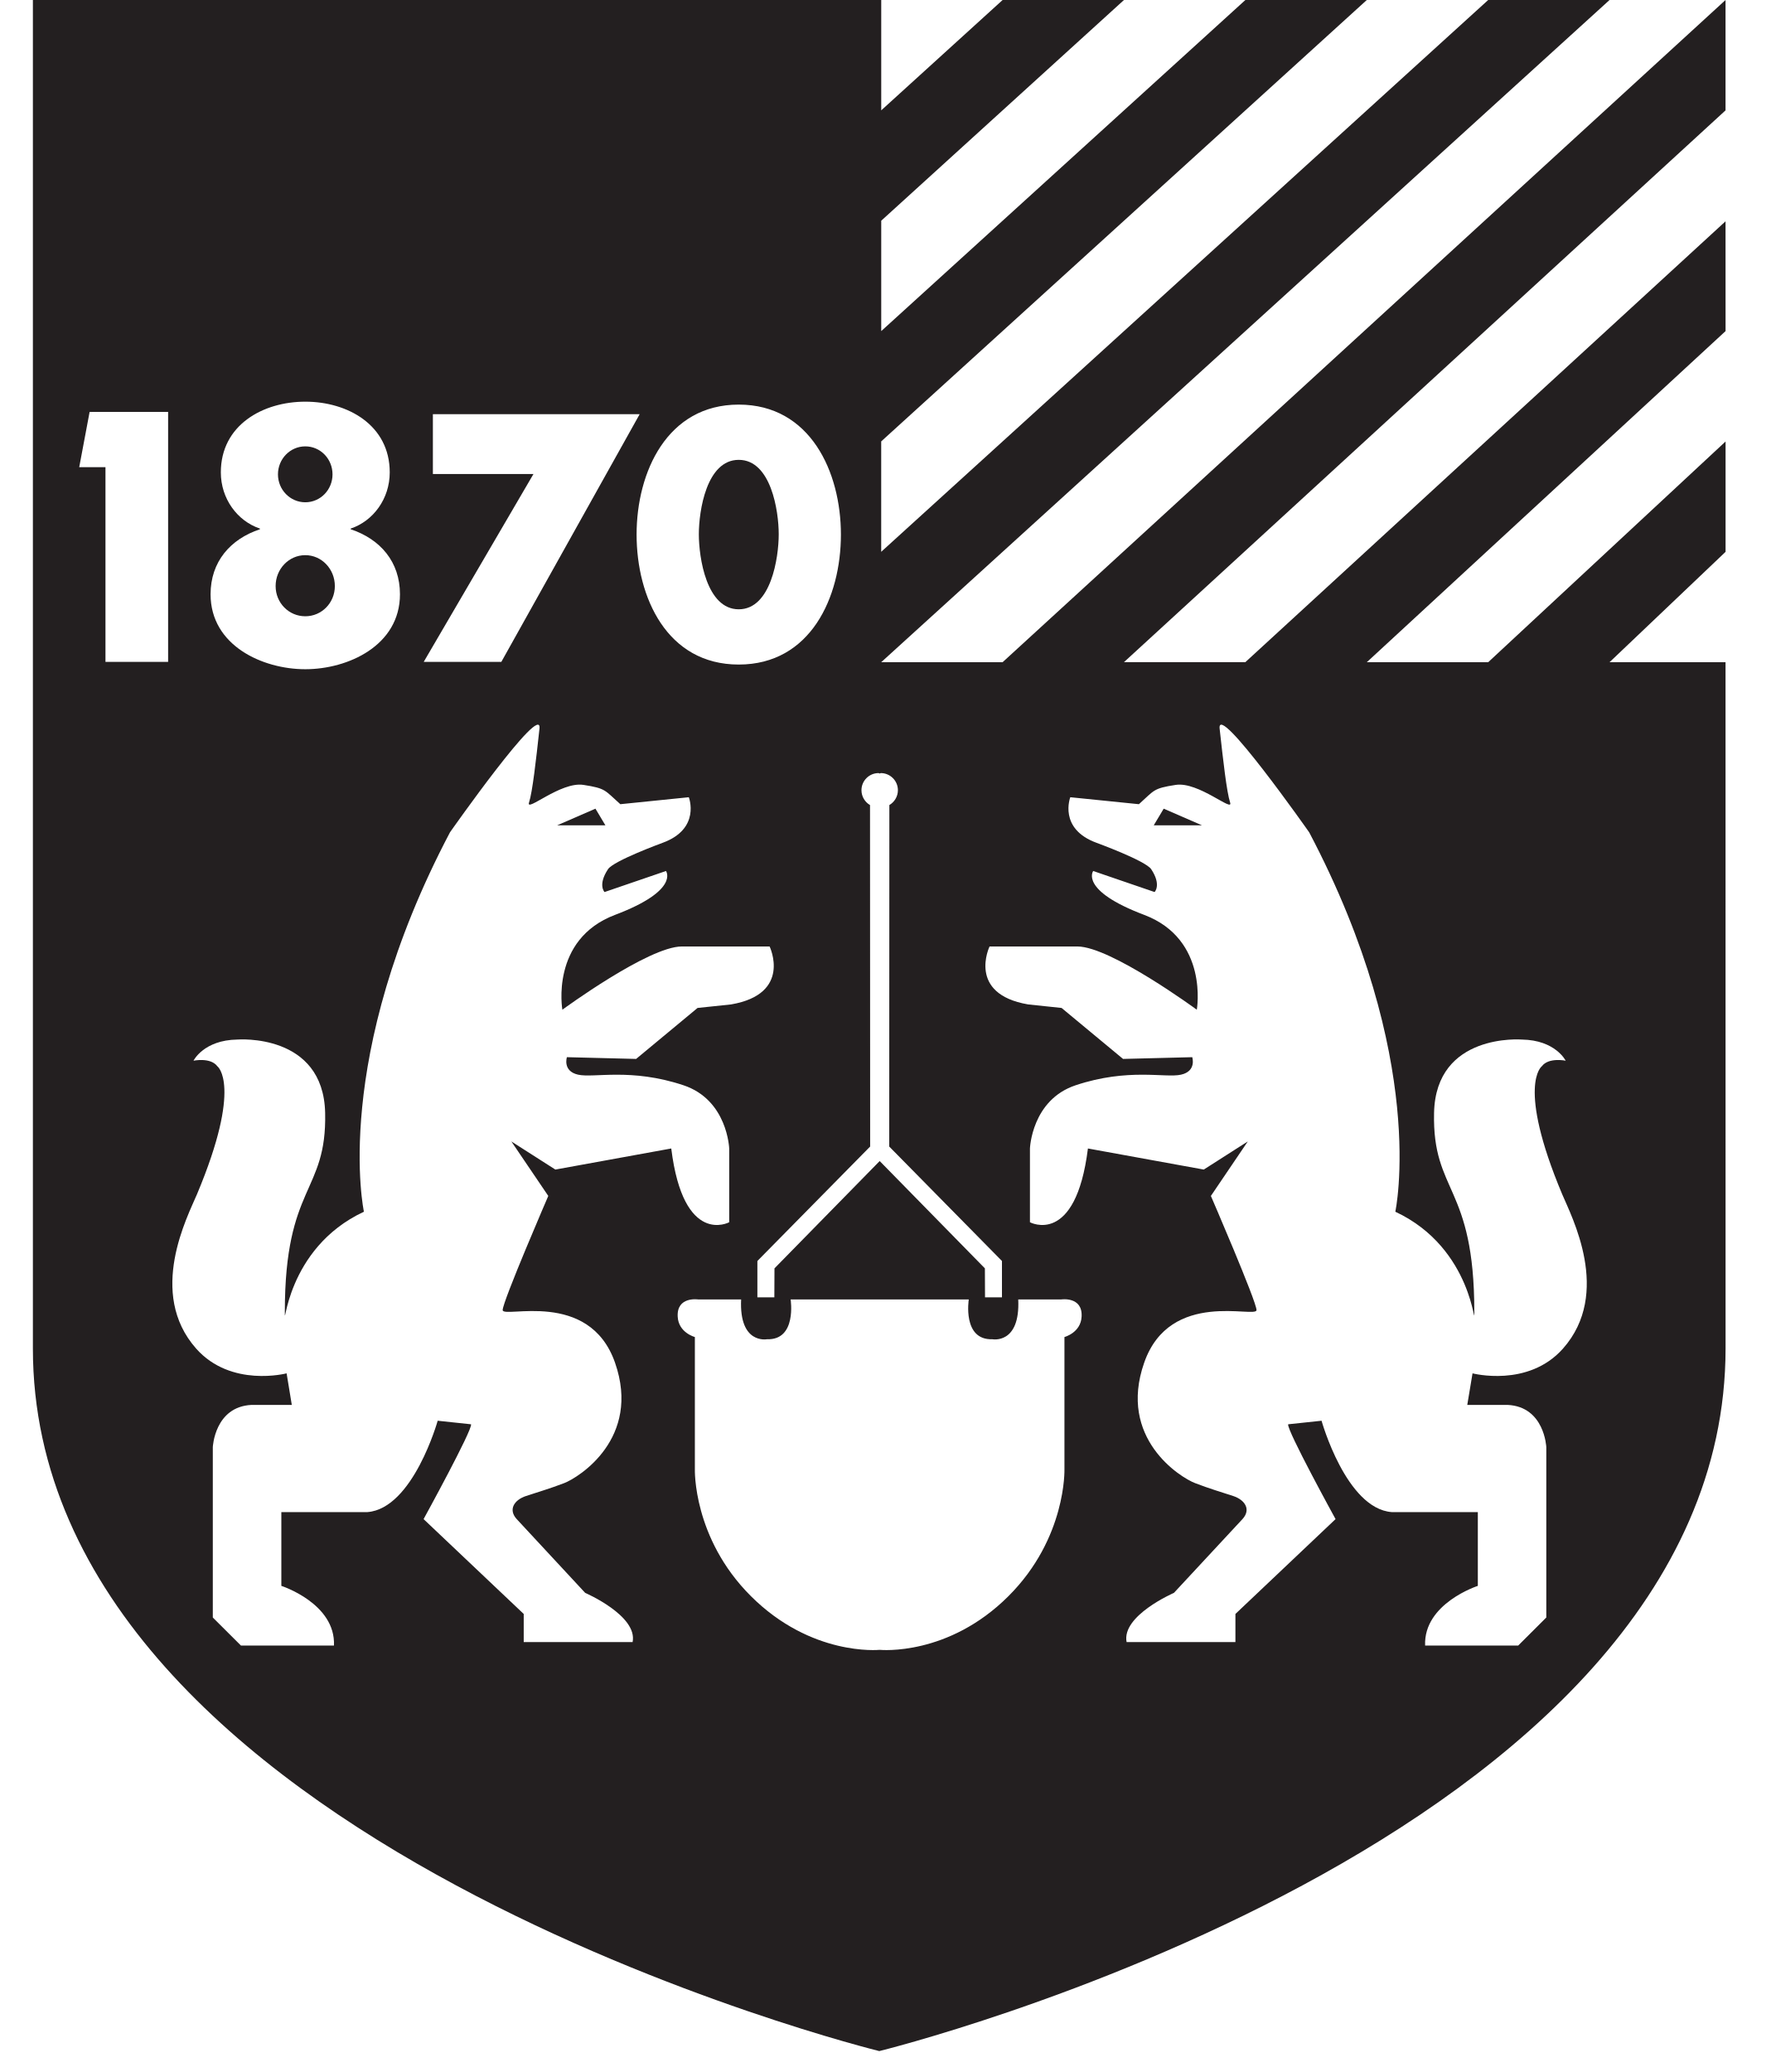
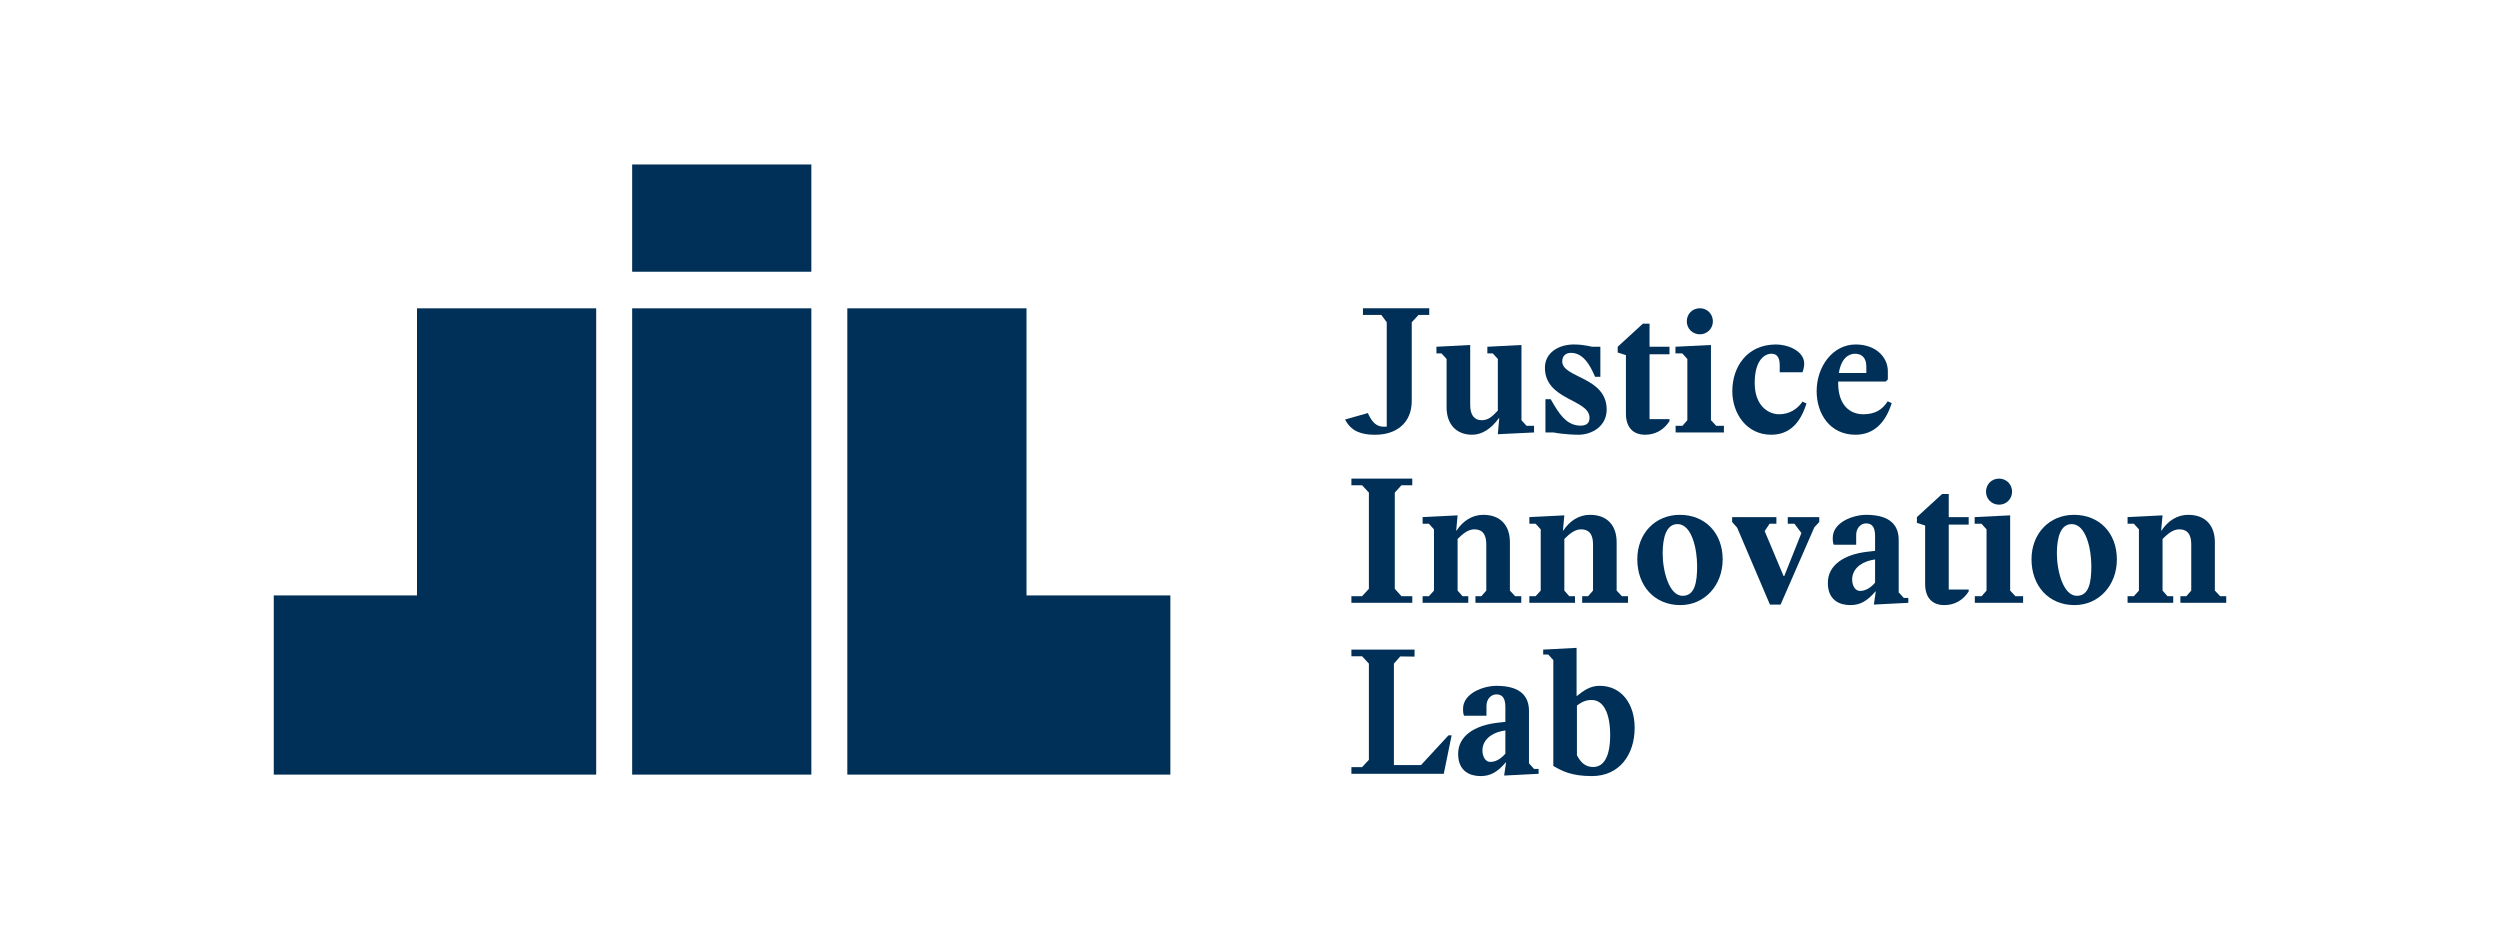
- <svg xmlns="http://www.w3.org/2000/svg" width="30" height="35" viewBox="0 0 52 63" fill="none">
-   <path d="M8.283 16.88C7.783 16.88 7.381 17.301 7.381 17.82C7.381 18.331 7.783 18.738 8.283 18.738C8.781 18.738 9.182 18.331 9.182 17.82C9.182 17.301 8.781 16.88 8.283 16.88Z" fill="#231F20" />
-   <path d="M8.283 15.272C8.743 15.272 9.111 14.892 9.111 14.423C9.111 13.953 8.743 13.572 8.283 13.572C7.824 13.572 7.452 13.953 7.452 14.423C7.452 14.892 7.824 15.272 8.283 15.272Z" fill="#231F20" />
-   <path d="M21.463 13.982C20.482 13.982 20.25 15.535 20.25 16.244C20.25 16.954 20.482 18.526 21.463 18.526C22.445 18.526 22.679 16.954 22.679 16.244C22.679 15.535 22.445 13.982 21.463 13.982Z" fill="#231F20" />
-   <path d="M15.94 25.095H17.409L17.106 24.588L15.94 25.095Z" fill="#231F20" />
-   <path d="M41.428 36.843C43.83 37.964 43.83 40.563 43.83 39.887C43.83 36.014 42.553 36.287 42.606 33.841C42.656 31.397 45.274 31.608 45.274 31.608C46.3 31.623 46.608 32.251 46.608 32.251C46.608 32.251 46.092 32.142 45.883 32.42C45.883 32.42 45.106 32.984 46.501 36.309C46.782 36.979 48.022 39.316 46.525 41.006C45.465 42.2 43.776 41.757 43.776 41.757C43.67 42.397 43.616 42.717 43.616 42.717H44.844C45.967 42.772 46.019 44 46.019 44V49.181L45.164 50.034H42.334C42.283 48.752 43.937 48.219 43.937 48.219V45.976H41.318C39.931 45.869 39.185 43.198 39.185 43.198L38.17 43.306C38.116 43.467 39.611 46.189 39.611 46.189L36.566 49.073V49.928H33.257C33.097 49.125 34.696 48.432 34.696 48.432L36.78 46.189C37.046 45.9 36.86 45.606 36.499 45.487C36.103 45.357 35.785 45.266 35.34 45.095C34.888 44.923 32.987 43.733 33.791 41.435C34.577 39.179 37.207 40.101 37.207 39.833C37.207 39.569 35.82 36.363 35.82 36.363L36.942 34.706L35.604 35.561L32.081 34.92C31.707 37.912 30.318 37.163 30.318 37.163V34.92C30.318 34.92 30.37 33.444 31.707 32.998C33.309 32.464 34.431 32.784 34.911 32.676C35.392 32.569 35.253 32.144 35.253 32.144L33.149 32.197L31.28 30.647L30.264 30.54C28.394 30.221 29.09 28.778 29.09 28.778H31.761C32.773 28.778 35.392 30.701 35.392 30.701C35.392 30.701 35.766 28.565 33.791 27.817C31.813 27.07 32.241 26.483 32.241 26.483L34.108 27.123C34.108 27.123 34.324 26.909 34.005 26.428C33.832 26.17 32.346 25.627 32.346 25.627C31.172 25.2 31.545 24.24 31.545 24.24L33.631 24.452C34.108 24.026 34.055 23.972 34.751 23.865C35.444 23.758 36.514 24.72 36.404 24.399C36.3 24.079 36.192 23.117 36.086 22.156C35.991 21.293 38.809 25.307 38.809 25.307C42.44 32.197 41.428 36.843 41.428 36.843V36.843ZM31.367 40.653V44.67C31.367 44.67 31.434 46.762 29.668 48.528C27.833 50.363 25.78 50.167 25.749 50.164C25.718 50.167 23.667 50.363 21.83 48.528C20.062 46.762 20.129 44.67 20.129 44.67V40.653C20.129 40.653 19.631 40.523 19.607 40.032C19.574 39.411 20.228 39.51 20.228 39.51H21.536C21.471 40.884 22.323 40.72 22.323 40.72C23.236 40.752 23.041 39.51 23.041 39.51H28.458C28.458 39.51 28.258 40.752 29.175 40.72C29.175 40.72 30.025 40.884 29.962 39.51H31.27C31.27 39.51 31.923 39.411 31.889 40.032C31.865 40.523 31.367 40.653 31.367 40.653ZM15.672 36.363C15.672 36.363 14.285 39.569 14.285 39.833C14.285 40.101 16.915 39.179 17.702 41.435C18.503 43.733 16.602 44.923 16.155 45.095C15.706 45.266 15.388 45.357 14.994 45.487C14.634 45.606 14.447 45.9 14.712 46.189L16.794 48.432C16.794 48.432 18.398 49.125 18.236 49.928H14.925V49.073L11.88 46.189C11.88 46.189 13.375 43.467 13.323 43.306L12.309 43.198C12.309 43.198 11.56 45.869 10.172 45.976H7.555V48.219C7.555 48.219 9.21 48.752 9.155 50.034H6.327L5.471 49.181V44C5.471 44 5.526 42.772 6.647 42.717H7.873C7.873 42.717 7.821 42.397 7.715 41.757C7.715 41.757 6.026 42.2 4.966 41.006C3.468 39.316 4.709 36.979 4.991 36.309C6.385 32.984 5.609 32.42 5.609 32.42C5.401 32.142 4.884 32.251 4.884 32.251C4.884 32.251 5.191 31.623 6.218 31.608C6.218 31.608 8.835 31.397 8.887 33.841C8.939 36.287 7.661 36.014 7.661 39.887C7.661 40.563 7.661 37.964 10.066 36.843C10.066 36.843 9.053 32.197 12.683 25.307C12.683 25.307 15.501 21.293 15.404 22.156C15.299 23.117 15.191 24.079 15.087 24.399C14.979 24.72 16.047 23.758 16.74 23.865C17.434 23.972 17.382 24.026 17.863 24.452L19.945 24.24C19.945 24.24 20.319 25.2 19.146 25.627C19.146 25.627 17.659 26.17 17.488 26.428C17.17 26.909 17.382 27.123 17.382 27.123L19.251 26.483C19.251 26.483 19.678 27.07 17.702 27.817C15.724 28.565 16.1 30.701 16.1 30.701C16.1 30.701 18.718 28.778 19.731 28.778H22.402C22.402 28.778 23.096 30.221 21.229 30.54L20.211 30.647L18.343 32.197L16.238 32.144C16.238 32.144 16.1 32.569 16.579 32.676C17.06 32.784 18.182 32.464 19.783 32.998C21.123 33.444 21.173 34.92 21.173 34.92V37.163C21.173 37.163 19.783 37.912 19.411 34.92L15.887 35.561L14.549 34.706L15.672 36.363ZM4.112 20.125H2.207V14.204H1.409L1.725 12.524H4.112V20.125ZM5.715 14.363C5.715 12.924 6.993 12.213 8.284 12.213C9.571 12.213 10.851 12.924 10.851 14.363C10.851 15.163 10.352 15.841 9.663 16.072V16.092C10.563 16.392 11.162 17.08 11.162 18.069C11.162 19.628 9.582 20.348 8.284 20.348C6.982 20.348 5.403 19.628 5.403 18.069C5.403 17.08 6.003 16.392 6.904 16.092V16.072C6.215 15.841 5.715 15.163 5.715 14.363V14.363ZM12.163 14.413V12.593H18.451L14.244 20.125H11.884L15.221 14.413H12.163ZM21.463 12.302C23.64 12.302 24.57 14.351 24.57 16.254C24.57 18.158 23.649 20.206 21.463 20.206C19.279 20.206 18.357 18.158 18.357 16.254C18.357 14.351 19.288 12.302 21.463 12.302ZM25.715 23.506C25.728 23.506 25.736 23.518 25.749 23.52C25.762 23.518 25.769 23.506 25.783 23.506C26.068 23.506 26.303 23.739 26.303 24.026C26.303 24.219 26.197 24.387 26.044 24.477L26.043 24.486L26.039 34.861L29.467 38.341V39.447H28.952L28.948 38.565L25.749 35.302L22.55 38.565L22.546 39.447H22.03V38.341L25.459 34.861L25.455 24.486L25.453 24.477C25.3 24.387 25.195 24.219 25.195 24.026C25.195 23.739 25.429 23.506 25.715 23.506V23.506ZM51.468 6.73L36.868 20.133H33.177L51.469 3.356L51.469 0L29.486 20.135H25.795L47.942 0H44.252L25.795 16.778V13.421L40.561 0H36.869L25.796 10.067V6.711L33.177 0H29.487L25.796 3.355V0H0V40.999C0 56.05 25.737 62.364 25.737 62.364C25.737 62.364 51.47 56.051 51.47 40.999L51.469 20.134H47.943L51.47 16.779V13.424L44.253 20.134H40.562L51.47 10.067L51.469 6.731" fill="#231F20" />
-   <path d="M35.551 25.095H34.082L34.385 24.588L35.551 25.095Z" fill="#231F20" />
+ <svg xmlns="http://www.w3.org/2000/svg" fill="#003057" fillRule="evenodd" strokeLinejoin="round" strokeMiterlimit="2" clipRule="evenodd" width="200" height="75" viewBox="0 0 971 399">
+   <g>
+     <path d="M222.545 68.643H298.81V267.092H222.545z" transform="translate(0 62.583)" />
+     <path d="M222.545 282.667H298.81V328.318H222.545z" transform="translate(0 -212.667)" />
+     <path fillRule="nonzero" d="M0 45.92h-60.958v76.265H76.265v-198.45H0V45.92z" transform="translate(130.974 207.491)" />
+     <path fillRule="nonzero" d="M0 45.92V-76.265h-76.264v198.45H61.227V45.92H0z" transform="translate(390.381 207.491)" />
+     <path fillRule="nonzero" d="M0 35.368c1.862 4.243 3.947 5.806 6.7 5.806h1.34V-3.274L5.732-6.4h-7.817v-2.83h28.218v2.83h-4.542l-2.904 3.126v33.428c0 9.753-6.922 14.444-15.412 14.444h-.744c-2.68 0-5.061-.445-7.073-1.339-2.234-1.041-3.946-2.754-5.138-5.138L0 35.368z" transform="translate(535.655 140.423)" />
+     <path fillRule="nonzero" d="M0-36.703l14.368-.745v25.538c0 4.393 1.861 6.477 4.841 6.477 2.977 0 4.539-1.639 6.923-4.096v-21.963l-2.158-2.384h-2.308v-2.827l14.518-.745v32.015l2.158 2.381h3.202v2.829L26.132.523l.596-6.85h-.15C23.08-1.489 19.133.745 15.188.745c-6.925 0-10.87-4.691-10.87-11.614v-20.623l-2.16-2.384H0v-2.827z" transform="translate(564.849 184.277)" />
+     <path fillRule="nonzero" d="M0-38.416c2.308 0 4.17.297 5.583.52l2.161.448h3.498v12.805H9.008l-.892-1.935c-2.384-5.138-5.287-8.266-9.456-8.266-2.308 0-3.648 1.49-3.648 3.648 0 7.075 18.91 6.477 18.91 20.475C13.922-3.574 7.595 0 1.936 0-.522 0-3.126-.223-5.211-.445c-1.267-.15-2.384-.3-3.501-.523h-3.425v-14.145h2.235l1.489 2.531C-5.064-6.923-1.936-3.87 2.902-3.87c2.904 0 3.725-1.564 3.725-3.352 0-7.967-18.986-7.369-18.986-21.295 0-6.401 5.808-9.899 12.359-9.899" transform="translate(623.376 185.022)" />
+     <path fillRule="nonzero" d="M0-27.619l10.721-9.829h2.829v9.829h8.489v3.199H13.55V3.202h8.489v.822c-2.457 3.87-6.182 5.805-10.349 5.805-5.362 0-8.189-3.348-8.189-9.008v-24.868L0-25.164v-2.455z" transform="translate(641.995 175.193)" />
+     <path fillRule="nonzero" d="M0-52.86c3.053 0 5.51 2.382 5.51 5.583A5.497 5.497 0 010-41.767c-3.202 0-5.586-2.457-5.586-5.51 0-3.201 2.384-5.583 5.586-5.583m-10.424 16.38l15.112-.745v32.014l2.235 2.382h3.275V0h-20.549v-2.829h2.906l2.085-2.382v-26.058l-2.161-2.384h-2.903v-2.827z" transform="translate(676.994 184.054)" />
+     <path fillRule="nonzero" d="M0-38.416c4.914 0 11.987 2.681 11.987 8.188 0 1.266-.373 2.755-.745 3.65h-9.68v-3.053c0-3.65-1.486-4.841-3.498-4.841-3.052 0-7.146 2.904-7.146 12.433 0 9.756 5.807 13.327 10.422 13.327 4.469 0 7.893-2.381 9.902-5.36l1.713.745C10.348-4.914 5.659 0-2.085 0c-10.422 0-16.526-9.008-16.526-18.538 0-10.497 6.401-19.878 18.611-19.878" transform="translate(709.384 185.022)" />
+     <path fillRule="nonzero" d="M0-14.148v-2.753c0-3.947-2.158-5.436-4.839-5.436-2.753 0-5.882 2.011-6.849 8.189H0zm-4.539-12.134c8.635 0 13.699 5.434 13.699 11.39v3.501l-.894.891h-20.25v.595C-11.984-.149-6.7 3.422-1.34 3.422c4.99 0 8.116-1.859 10.424-5.509l1.713.745C8.189 7.073 3.129 12.134-4.615 12.134c-10.944 0-16.528-9.008-16.528-18.538 0-10.497 6.848-19.878 16.604-19.878" transform="translate(747.808 172.888)" />
+     <path fillRule="nonzero" d="M0 47.202h4.542l2.903-3.126V3.126L4.542 0H0v-2.83h25.909V0h-4.615l-2.829 3.126v40.95l2.829 3.126h4.615v2.83H0v-2.83z" transform="translate(528.656 206.529)" />
+     <path fillRule="nonzero" d="M0 31.79h2.68l2.161-2.381V3.35L2.68.965H0v-2.827l14.89-.744-.595 6.478h.149C17.2-.299 21.145-2.83 25.836-2.83c7.445 0 11.315 4.69 11.315 11.613v20.626l2.235 2.381h2.607v2.83H22.484v-2.83h2.534l2.082-2.381V9.827c0-5.583-2.753-6.477-5.135-6.477-2.384 0-4.692 1.639-7.075 4.093v21.966l2.085 2.381h2.457v2.83H0v-2.83z" transform="translate(558.964 221.941)" />
+     <path fillRule="nonzero" d="M0 31.79h2.68l2.158-2.381V3.35L2.68.965H0v-2.827l14.89-.744-.595 6.478h.149C17.197-.299 21.145-2.83 25.833-2.83c7.445 0 11.318 4.69 11.318 11.613v20.626l2.233 2.381h2.606v2.83H22.484v-2.83h2.531l2.085-2.381V9.827c0-5.583-2.753-6.477-5.137-6.477-2.382 0-4.692 1.639-7.073 4.093v21.966l2.085 2.381h2.457v2.83H0v-2.83z" transform="translate(604.39 221.941)" />
+     <path fillRule="nonzero" d="M0 30.524c5.213 0 6.181-5.806 6.181-12.655 0-7.372-2.308-17.871-8.339-17.871-4.692 0-6.328 5.51-6.328 12.51 0 7.519 2.754 18.016 8.486 18.016M-1.19-3.947c10.72 0 18.241 7.67 18.241 18.986 0 11.019-7.671 19.432-18.019 19.432-11.019 0-18.315-8.19-18.315-19.506 0-10.946 7.595-18.912 18.093-18.912" transform="translate(669.617 223.058)" />
+     <path fillRule="nonzero" d="M0-37.227h18.837v2.827h-2.903l-2.085 3.13 8.041 19.133h.296l7.298-18.315-2.979-3.948h-2.83v-2.827h13.403v2.085l-2.084 2.233L20.623 0h-4.542L2.158-32.686 0-35.142v-2.085z" transform="translate(690.697 257.306)" />
+     <path fillRule="nonzero" d="M0 26.354c2.085 0 4.243-1.041 6.401-3.498v-9.902l-1.636.298c-5.064 1.118-8.117 4.317-8.117 8.191 0 2.68 1.267 4.911 3.352 4.911M2.531 9.751l3.87-.445V2.902c0-4.243-1.712-5.285-3.87-5.285-2.159 0-4.17 1.936-4.17 4.913v4.169h-9.53c-.296-.519-.445-1.49-.445-2.903 0-6.775 8.858-9.828 14.218-9.828 10.723 0 13.849 4.913 13.849 10.647v22.338l2.158 2.38h1.939v2.085l-14.668.745.818-5.583h-.149C2.977 30.747 0 32.386-4.17 32.386c-4.243 0-9.529-1.862-9.529-9.457 0-7.592 6.923-11.984 16.23-13.178" transform="translate(745.13 225.142)" />
+     <path fillRule="nonzero" d="M0-27.621l10.721-9.829h2.829v9.829h8.486v3.201H13.55V3.202h8.486v.821c-2.457 3.871-6.178 5.806-10.348 5.806-5.36 0-8.19-3.349-8.19-9.009v-24.868L0-25.166v-2.455z" transform="translate(769.335 247.7)" />
+     <path fillRule="nonzero" d="M0-52.862c3.053 0 5.51 2.382 5.51 5.583A5.497 5.497 0 010-41.769c-3.201 0-5.583-2.457-5.583-5.51 0-3.201 2.382-5.583 5.583-5.583m-10.421 16.38l15.113-.744v32.015L6.926-2.83h3.275V0h-20.549v-2.83h2.904l2.085-2.381V-31.27l-2.16-2.385h-2.902v-2.827z" transform="translate(804.331 256.561)" />
+     <path fillRule="nonzero" d="M0 30.524c5.213 0 6.181-5.806 6.181-12.655 0-7.372-2.308-17.871-8.339-17.871-4.692 0-6.328 5.51-6.328 12.51 0 7.519 2.754 18.016 8.486 18.016M-1.19-3.947c10.72 0 18.241 7.67 18.241 18.986 0 11.019-7.671 19.432-18.019 19.432-11.019 0-18.315-8.19-18.315-19.506 0-10.946 7.595-18.912 18.093-18.912" transform="translate(837.393 223.058)" />
+     <path fillRule="nonzero" d="M0 31.79h2.681l2.158-2.381V3.35L2.681.965H0v-2.827l14.891-.744-.596 6.478h.149c2.754-4.171 6.701-6.702 11.39-6.702 7.445 0 11.318 4.69 11.318 11.613v20.626l2.232 2.381h2.606v2.83H22.485v-2.83h2.531l2.085-2.381V9.827c0-5.583-2.754-6.477-5.138-6.477-2.381 0-4.692 1.639-7.072 4.093v21.966l2.085 2.381h2.457v2.83H0v-2.83z" transform="translate(858.993 221.941)" />
+     <path fillRule="nonzero" d="M0 47.2h4.542l2.903-3.126V3.125L4.542-.001H0V-2.83h26.877V.146L20.772.072l-2.68 3.053v43.181h11.542L41.321 33.65h1.34l-3.348 16.38H0V47.2z" transform="translate(528.656 279.303)" />
+     <path fillRule="nonzero" d="M0 26.352c2.085 0 4.243-1.041 6.401-3.498v-9.902l-1.635.298c-5.065 1.118-8.118 4.317-8.118 8.191 0 2.68 1.267 4.911 3.352 4.911M2.531 9.749l3.87-.445V2.9c0-4.243-1.712-5.284-3.87-5.284-2.158 0-4.17 1.935-4.17 4.912v4.169h-9.53c-.296-.519-.445-1.49-.445-2.903 0-6.774 8.858-9.826 14.218-9.826 10.723 0 13.849 4.911 13.849 10.645v22.338l2.158 2.38h1.939v2.085l-14.667.745.817-5.583h-.149C2.977 30.745 0 32.384-4.17 32.384c-4.242 0-9.529-1.862-9.529-9.457 0-7.592 6.923-11.984 16.23-13.178" transform="translate(587.781 297.917)" />
+     <path fillRule="nonzero" d="M0 46.831c4.393 0 7.223-4.246 7.223-13.55 0-9.307-2.83-14.967-7.892-14.967-2.457 0-4.243.819-6.254 2.384v21.145c1.712 3.275 3.724 4.988 6.923 4.988M-21.291-3.126l14.219-.745v20.473h.149c2.903-2.307 5.583-4.316 9.68-4.316 9.453 0 14.889 7.891 14.889 17.866 0 11.392-6.477 20.55-18.166 20.55-8.785 0-12.731-2.158-16.455-4.319V1.34l-2.158-2.381h-2.158v-2.085z" transform="translate(631.566 279.599)" />
+   </g>
</svg>
